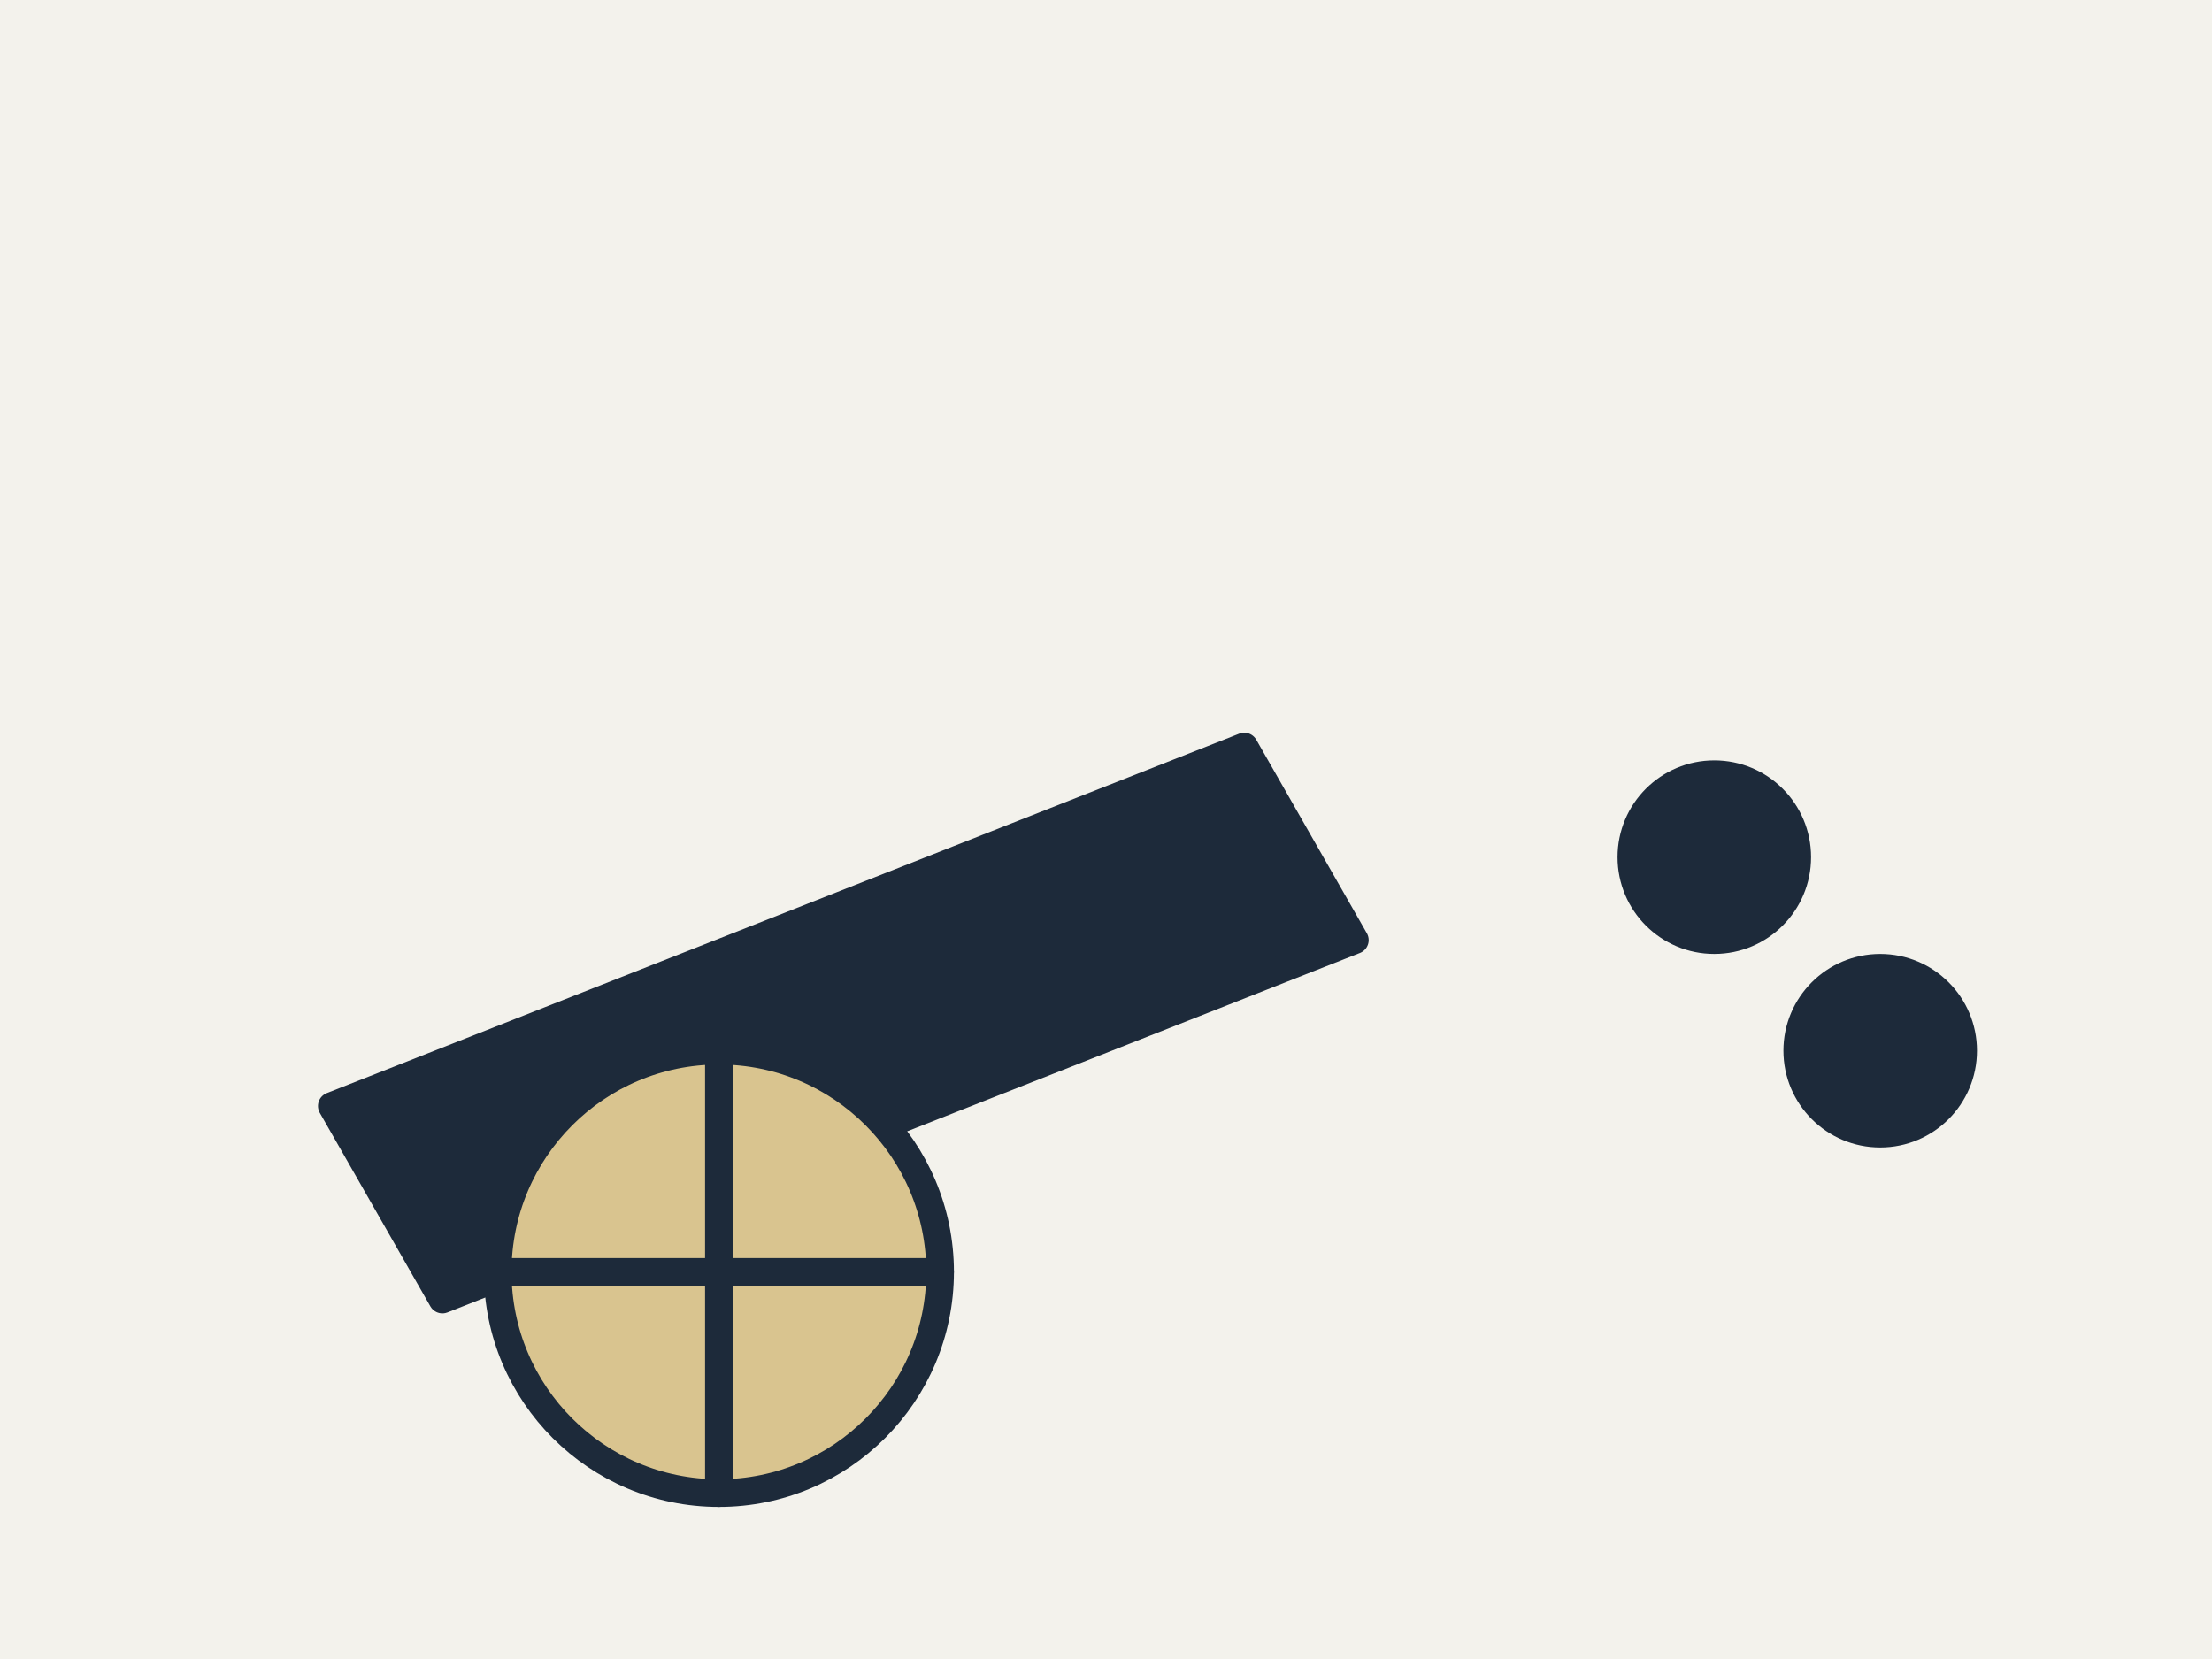
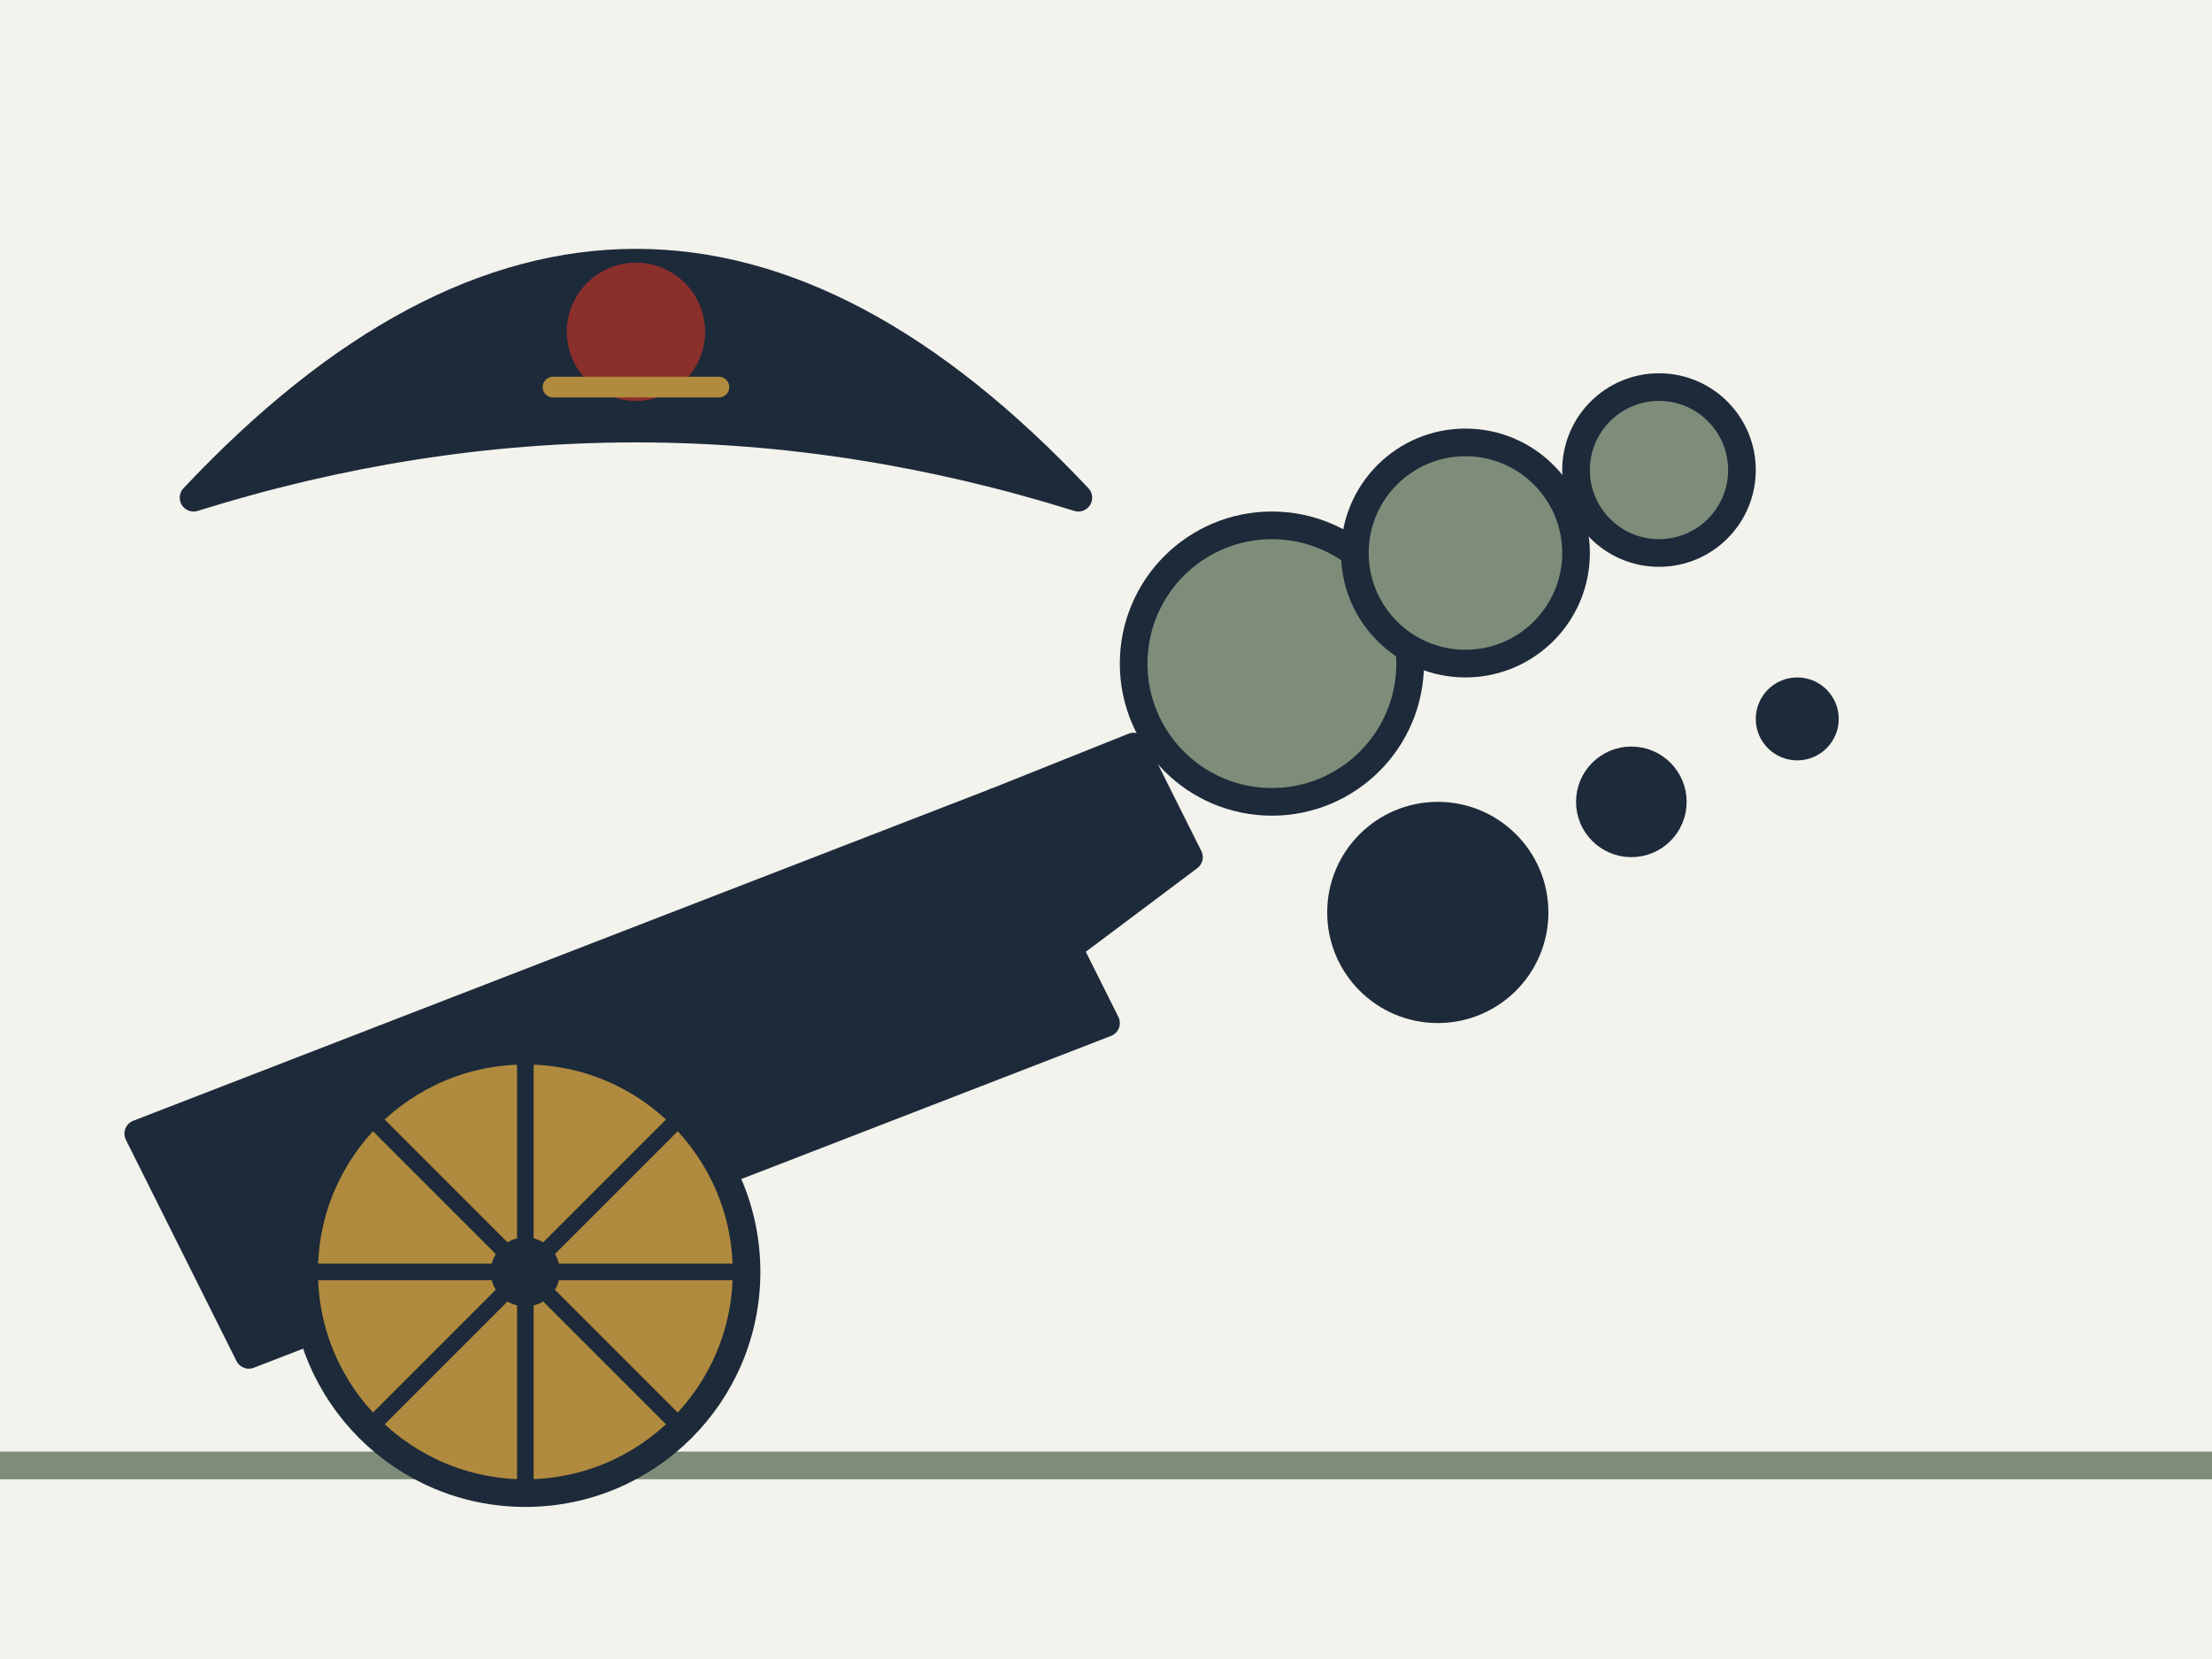
<svg xmlns="http://www.w3.org/2000/svg" viewBox="0 0 160 120" width="160" height="120">
  <rect width="160" height="120" fill="#f3f2ec" />
-   <g stroke="#1d2a3a" stroke-width="2" stroke-linejoin="round" stroke-linecap="round" fill="none">
-     <path d="M24 80l66-26 8 14-66 26z" fill="#1d2a3a" />
-     <circle cx="52" cy="92" r="16" fill="#d9c48f" />
-     <path d="M52 76v32M36 92h32" />
-     <circle cx="124" cy="62" r="6" fill="#1d2a3a" />
-     <circle cx="136" cy="76" r="6" fill="#1d2a3a" />
+   <g fill="none" stroke="#1d2a3a" stroke-width="2" stroke-linejoin="round" stroke-linecap="round">
+     <path d="M0 106h160" stroke="#7e8c7a" />
+     <path d="M10 82l62-24l8 16l-62 24z" fill="#1d2a3a" />
+     <path d="M72 58l10-4l4 8l-8 6z" fill="#1d2a3a" />
+     <circle cx="38" cy="92" r="16" fill="#b08a3e" />
+     <circle cx="38" cy="92" r="1.5" fill="#1d2a3a" />
+     <path d="M22.0 92.0L54.0 92.0" stroke-width="1.2" />
+     <path d="M26.7 80.7L49.3 103.3" stroke-width="1.2" />
+     <path d="M38.0 76.0L38.0 108.0" stroke-width="1.2" />
+     <path d="M49.3 80.7L26.7 103.3" stroke-width="1.2" />
+     <circle cx="104" cy="66" r="7" fill="#1d2a3a" />
+     <circle cx="118" cy="58" r="3" fill="#1d2a3a" />
+     <circle cx="130" cy="52" r="2" fill="#1d2a3a" />
+     <circle cx="92" cy="48" r="10" fill="#7e8c7a" />
+     <circle cx="106" cy="40" r="8" fill="#7e8c7a" />
+     <circle cx="120" cy="34" r="6" fill="#7e8c7a" />
+     <path d="M14 36Q46 2 78 36Q46 26 14 36z" fill="#1d2a3a" />
+     <circle cx="46" cy="24" r="4" fill="#8a2f2b" stroke="#8a2f2b" />
+     <path d="M40 28l12 0" stroke="#b08a3e" stroke-width="1.5" />
  </g>
</svg>
